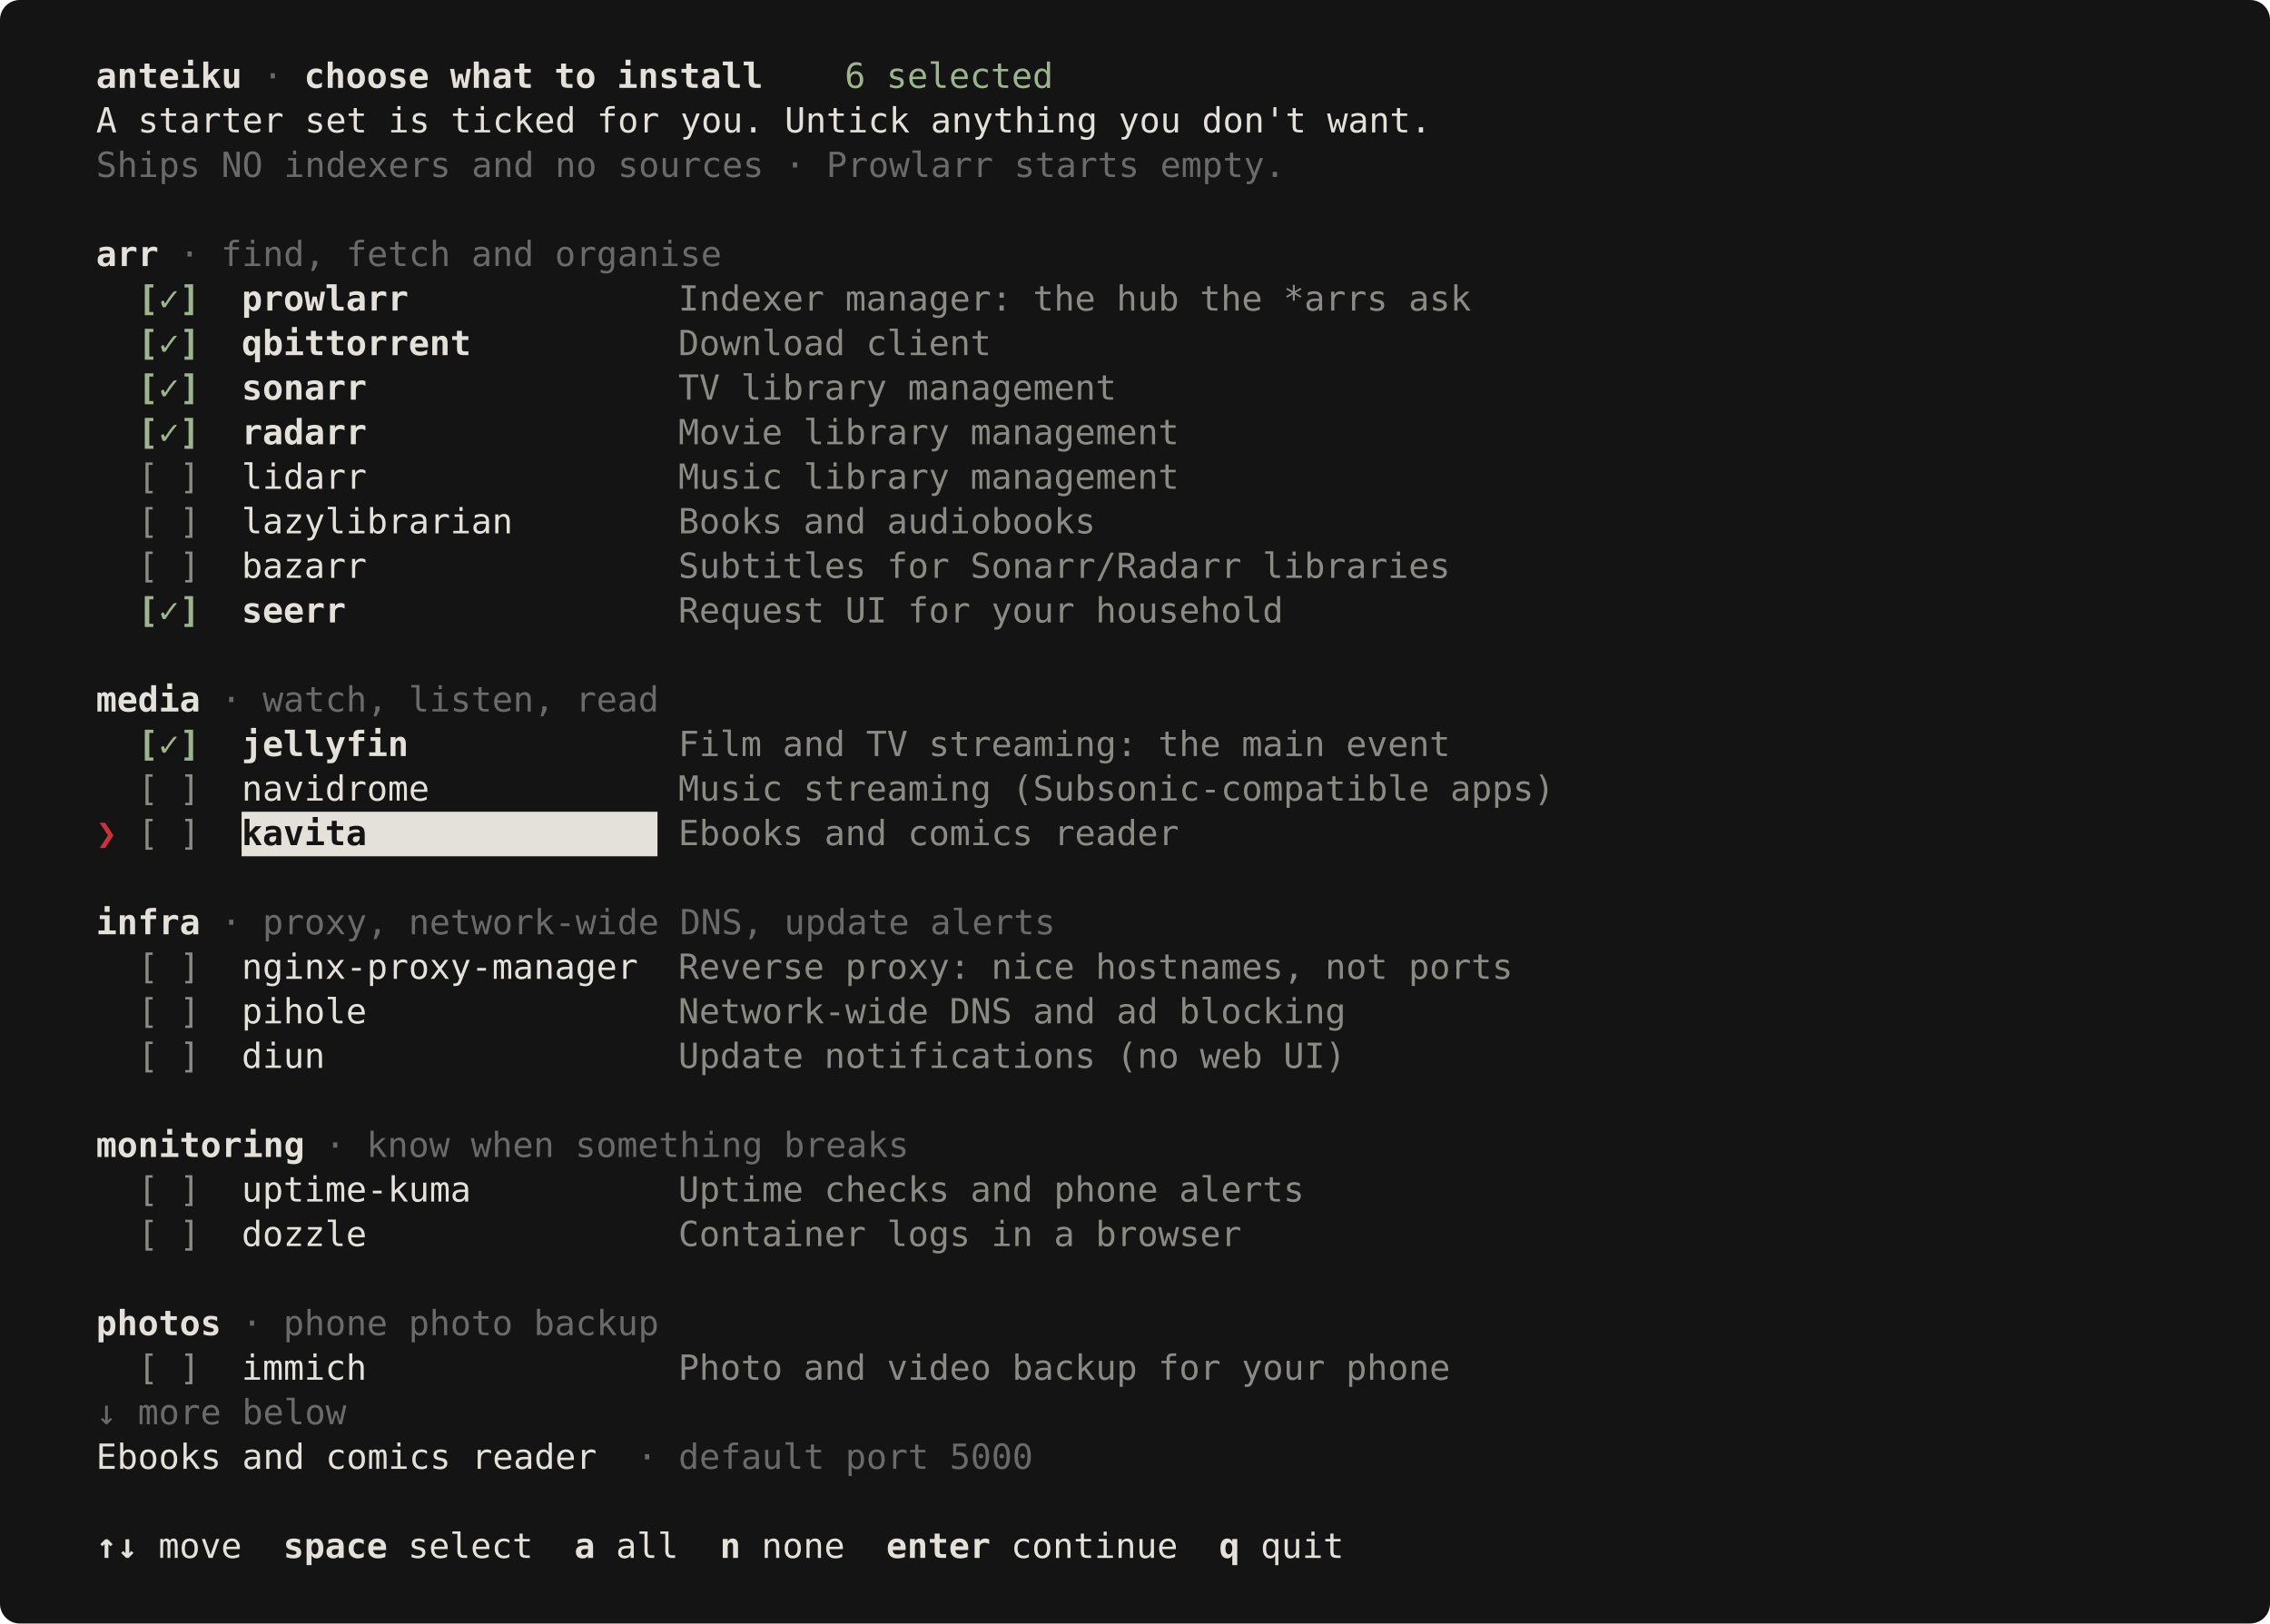
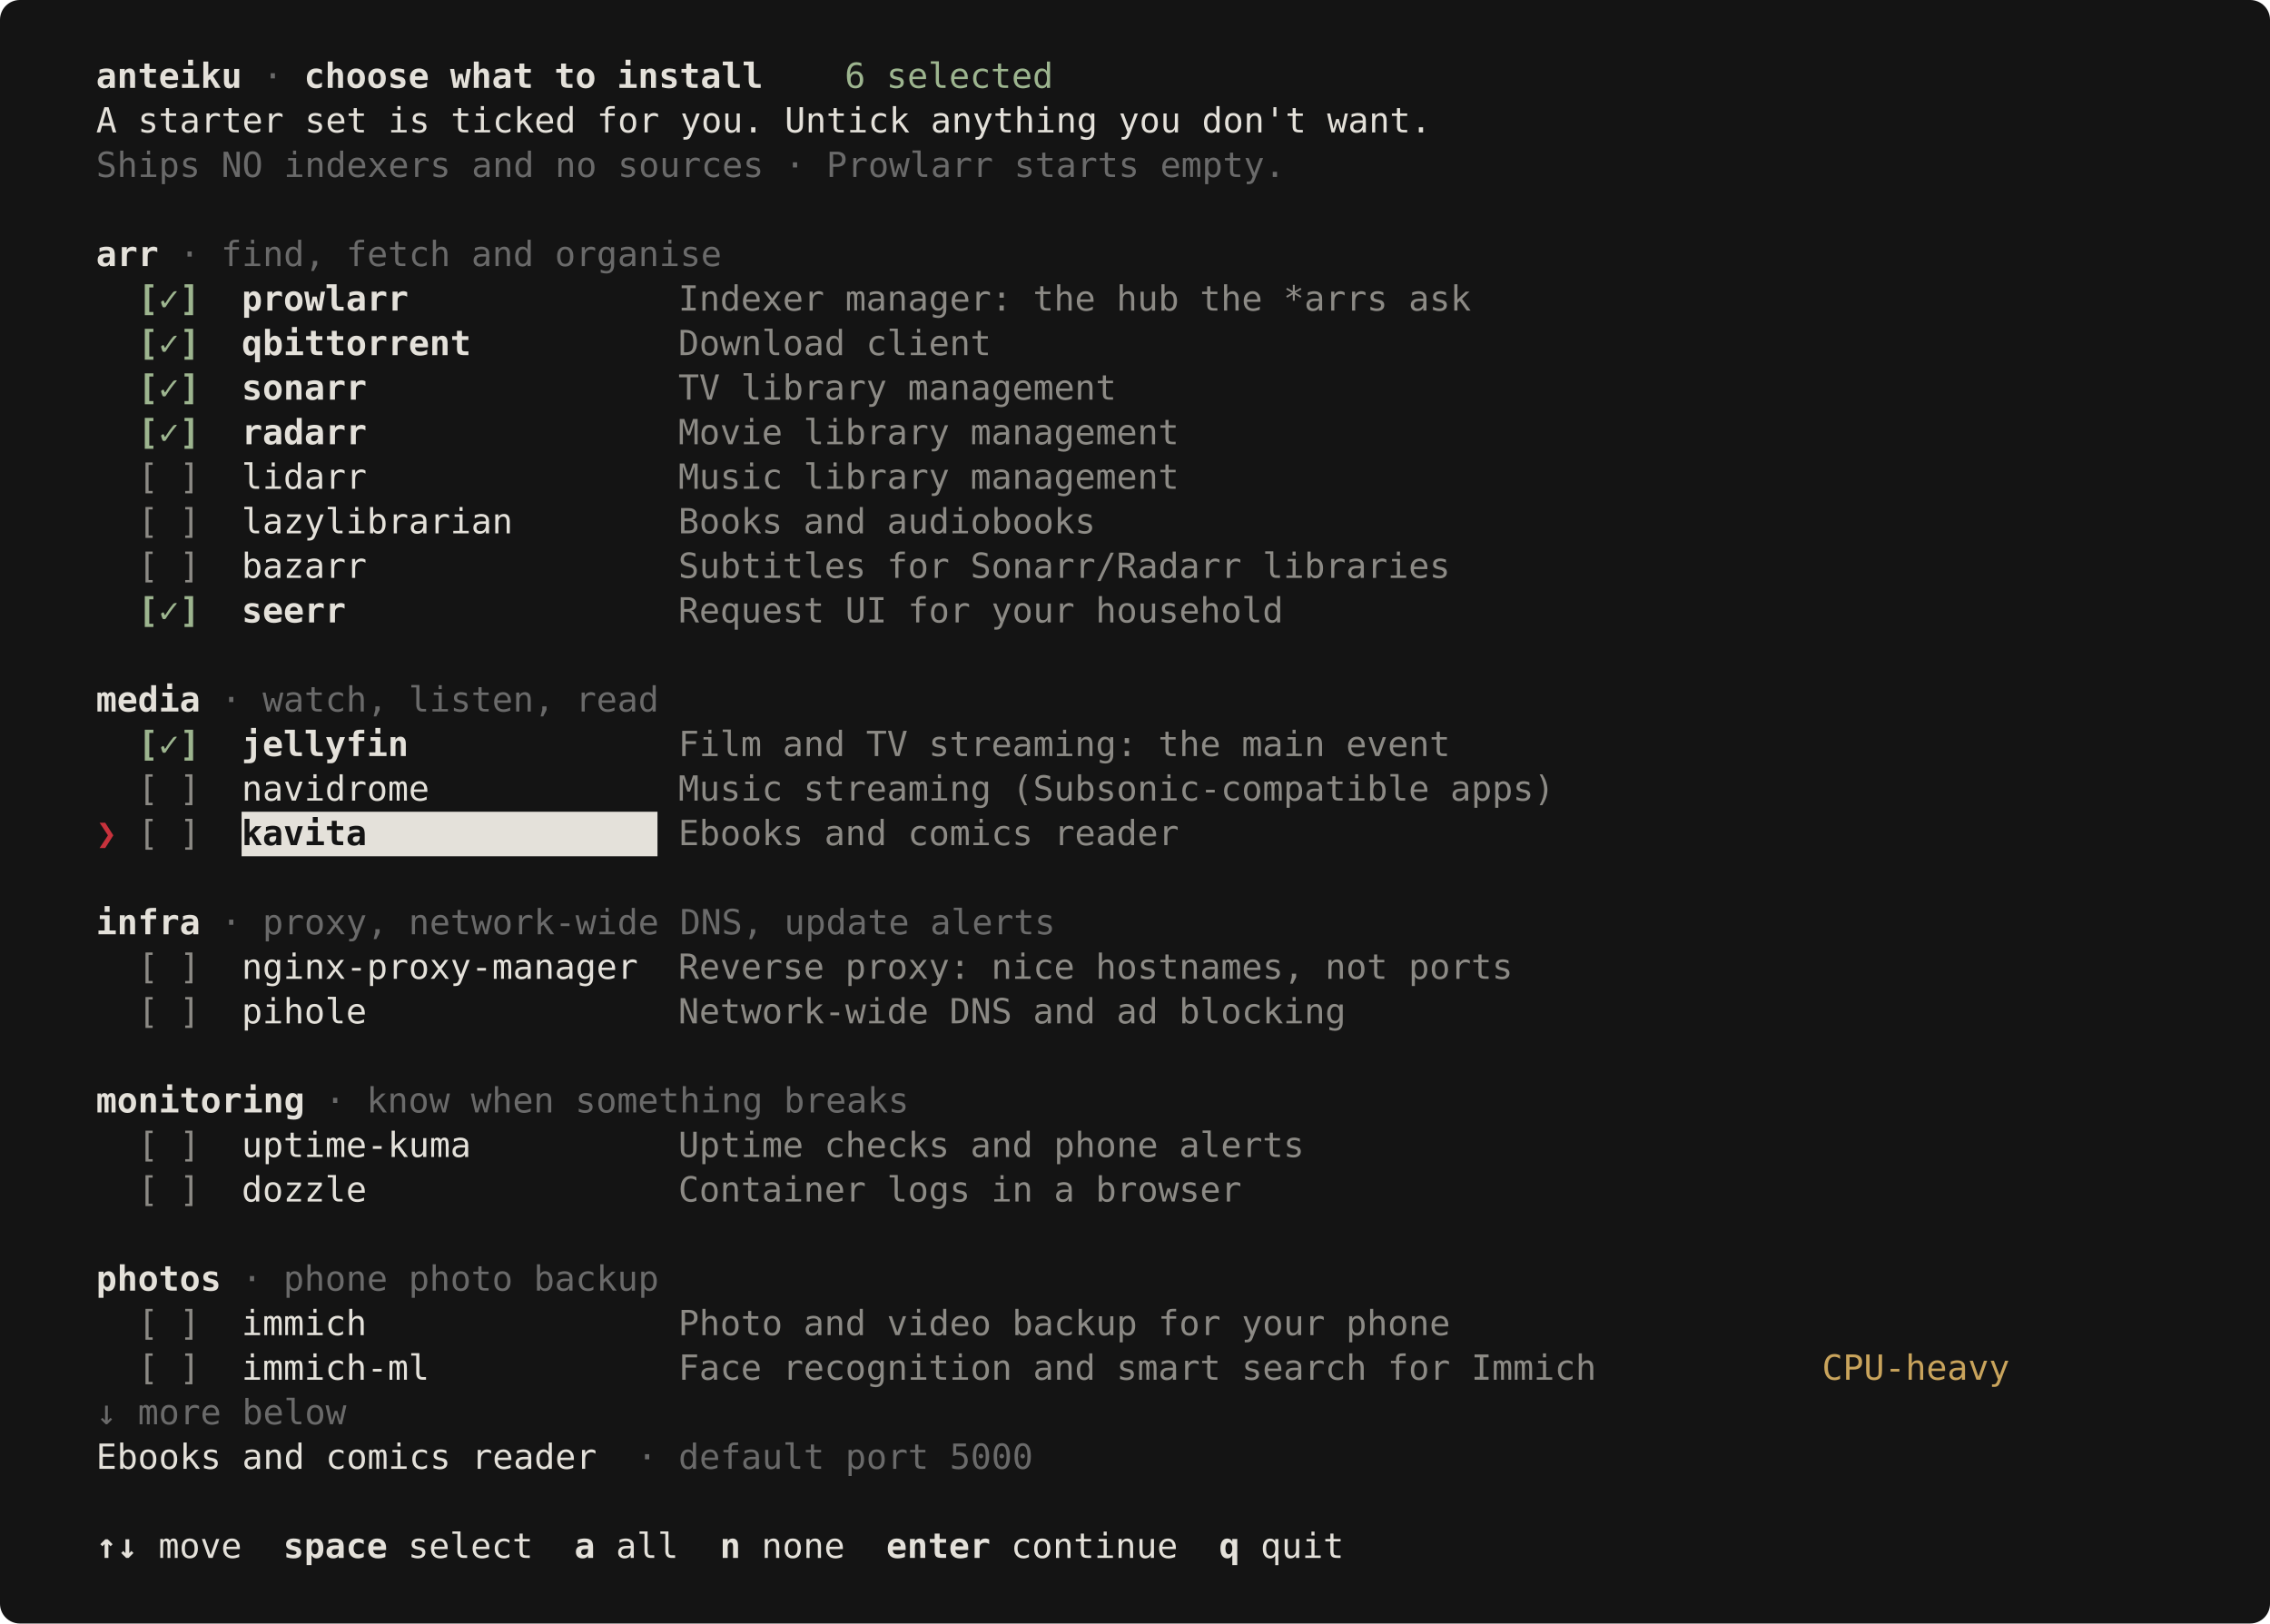
<svg xmlns="http://www.w3.org/2000/svg" width="917" height="656" viewBox="0 0 917 656" font-family="'JetBrains Mono', ui-monospace, 'SF Mono', Menlo, Consolas, monospace" font-size="14">
  <rect width="917" height="656" rx="8" fill="#141414" />
  <text x="38.8" y="35.5" fill="#e4e1da" font-weight="700" textLength="58.8" lengthAdjust="spacingAndGlyphs" xml:space="preserve">anteiku</text>
  <text x="106.0" y="35.5" fill="#6a6a6a" textLength="8.4" lengthAdjust="spacingAndGlyphs" xml:space="preserve">·</text>
  <text x="122.8" y="35.5" fill="#e4e1da" font-weight="700" textLength="184.8" lengthAdjust="spacingAndGlyphs" xml:space="preserve">choose what to install</text>
  <text x="341.2" y="35.5" fill="#9db58f" textLength="84.0" lengthAdjust="spacingAndGlyphs" xml:space="preserve">6 selected</text>
  <text x="38.8" y="53.5" fill="#e4e1da" textLength="537.6" lengthAdjust="spacingAndGlyphs" xml:space="preserve">A starter set is ticked for you. Untick anything you don't want.</text>
  <text x="38.8" y="71.5" fill="#6a6a6a" textLength="478.8" lengthAdjust="spacingAndGlyphs" xml:space="preserve">Ships NO indexers and no sources · Prowlarr starts empty.</text>
  <text x="38.8" y="107.5" fill="#e4e1da" font-weight="700" textLength="25.2" lengthAdjust="spacingAndGlyphs" xml:space="preserve">arr</text>
  <text x="72.4" y="107.5" fill="#6a6a6a" textLength="218.4" lengthAdjust="spacingAndGlyphs" xml:space="preserve">· find, fetch and organise</text>
  <text x="55.6" y="125.5" fill="#9db58f" font-weight="700" textLength="25.2" lengthAdjust="spacingAndGlyphs" xml:space="preserve">[✓]</text>
  <text x="97.6" y="125.5" fill="#e4e1da" font-weight="700" textLength="67.2" lengthAdjust="spacingAndGlyphs" xml:space="preserve">prowlarr</text>
  <text x="274.0" y="125.5" fill="#8c8a85" textLength="319.2" lengthAdjust="spacingAndGlyphs" xml:space="preserve">Indexer manager: the hub the *arrs ask</text>
  <text x="55.6" y="143.5" fill="#9db58f" font-weight="700" textLength="25.2" lengthAdjust="spacingAndGlyphs" xml:space="preserve">[✓]</text>
  <text x="97.6" y="143.5" fill="#e4e1da" font-weight="700" textLength="92.4" lengthAdjust="spacingAndGlyphs" xml:space="preserve">qbittorrent</text>
  <text x="274.0" y="143.5" fill="#8c8a85" textLength="126.0" lengthAdjust="spacingAndGlyphs" xml:space="preserve">Download client</text>
  <text x="55.6" y="161.5" fill="#9db58f" font-weight="700" textLength="25.2" lengthAdjust="spacingAndGlyphs" xml:space="preserve">[✓]</text>
  <text x="97.6" y="161.5" fill="#e4e1da" font-weight="700" textLength="50.4" lengthAdjust="spacingAndGlyphs" xml:space="preserve">sonarr</text>
  <text x="274.0" y="161.5" fill="#8c8a85" textLength="176.4" lengthAdjust="spacingAndGlyphs" xml:space="preserve">TV library management</text>
  <text x="55.6" y="179.5" fill="#9db58f" font-weight="700" textLength="25.2" lengthAdjust="spacingAndGlyphs" xml:space="preserve">[✓]</text>
  <text x="97.6" y="179.5" fill="#e4e1da" font-weight="700" textLength="50.4" lengthAdjust="spacingAndGlyphs" xml:space="preserve">radarr</text>
  <text x="274.0" y="179.5" fill="#8c8a85" textLength="201.6" lengthAdjust="spacingAndGlyphs" xml:space="preserve">Movie library management</text>
  <text x="55.6" y="197.5" fill="#8c8a85" textLength="25.2" lengthAdjust="spacingAndGlyphs" xml:space="preserve">[ ]</text>
  <text x="97.6" y="197.5" fill="#e4e1da" textLength="50.4" lengthAdjust="spacingAndGlyphs" xml:space="preserve">lidarr</text>
  <text x="274.0" y="197.5" fill="#8c8a85" textLength="201.6" lengthAdjust="spacingAndGlyphs" xml:space="preserve">Music library management</text>
  <text x="55.6" y="215.5" fill="#8c8a85" textLength="25.2" lengthAdjust="spacingAndGlyphs" xml:space="preserve">[ ]</text>
  <text x="97.6" y="215.5" fill="#e4e1da" textLength="109.2" lengthAdjust="spacingAndGlyphs" xml:space="preserve">lazylibrarian</text>
  <text x="274.0" y="215.5" fill="#8c8a85" textLength="168.0" lengthAdjust="spacingAndGlyphs" xml:space="preserve">Books and audiobooks</text>
  <text x="55.6" y="233.5" fill="#8c8a85" textLength="25.2" lengthAdjust="spacingAndGlyphs" xml:space="preserve">[ ]</text>
  <text x="97.6" y="233.5" fill="#e4e1da" textLength="50.4" lengthAdjust="spacingAndGlyphs" xml:space="preserve">bazarr</text>
  <text x="274.0" y="233.5" fill="#8c8a85" textLength="310.8" lengthAdjust="spacingAndGlyphs" xml:space="preserve">Subtitles for Sonarr/Radarr libraries</text>
  <text x="55.6" y="251.5" fill="#9db58f" font-weight="700" textLength="25.2" lengthAdjust="spacingAndGlyphs" xml:space="preserve">[✓]</text>
  <text x="97.6" y="251.5" fill="#e4e1da" font-weight="700" textLength="42.0" lengthAdjust="spacingAndGlyphs" xml:space="preserve">seerr</text>
  <text x="274.0" y="251.5" fill="#8c8a85" textLength="243.6" lengthAdjust="spacingAndGlyphs" xml:space="preserve">Request UI for your household</text>
  <text x="38.8" y="287.5" fill="#e4e1da" font-weight="700" textLength="42.0" lengthAdjust="spacingAndGlyphs" xml:space="preserve">media</text>
  <text x="89.2" y="287.5" fill="#6a6a6a" textLength="176.4" lengthAdjust="spacingAndGlyphs" xml:space="preserve">· watch, listen, read</text>
  <text x="55.6" y="305.5" fill="#9db58f" font-weight="700" textLength="25.2" lengthAdjust="spacingAndGlyphs" xml:space="preserve">[✓]</text>
  <text x="97.6" y="305.5" fill="#e4e1da" font-weight="700" textLength="67.2" lengthAdjust="spacingAndGlyphs" xml:space="preserve">jellyfin</text>
  <text x="274.0" y="305.5" fill="#8c8a85" textLength="310.8" lengthAdjust="spacingAndGlyphs" xml:space="preserve">Film and TV streaming: the main event</text>
  <text x="55.6" y="323.5" fill="#8c8a85" textLength="25.2" lengthAdjust="spacingAndGlyphs" xml:space="preserve">[ ]</text>
  <text x="97.6" y="323.5" fill="#e4e1da" textLength="75.6" lengthAdjust="spacingAndGlyphs" xml:space="preserve">navidrome</text>
  <text x="274.0" y="323.5" fill="#8c8a85" textLength="352.8" lengthAdjust="spacingAndGlyphs" xml:space="preserve">Music streaming (Subsonic-compatible apps)</text>
  <text x="38.8" y="341.5" fill="#c8323c" font-weight="700" textLength="8.4" lengthAdjust="spacingAndGlyphs" xml:space="preserve">❯</text>
  <text x="55.6" y="341.5" fill="#8c8a85" textLength="25.2" lengthAdjust="spacingAndGlyphs" xml:space="preserve">[ ]</text>
  <rect x="97.6" y="328.0" width="168.0" height="18" fill="#e4e1da" />
  <text x="97.6" y="341.5" fill="#141414" font-weight="700" textLength="50.4" lengthAdjust="spacingAndGlyphs" xml:space="preserve">kavita</text>
  <text x="274.0" y="341.5" fill="#8c8a85" textLength="201.6" lengthAdjust="spacingAndGlyphs" xml:space="preserve">Ebooks and comics reader</text>
  <text x="38.8" y="377.5" fill="#e4e1da" font-weight="700" textLength="42.0" lengthAdjust="spacingAndGlyphs" xml:space="preserve">infra</text>
  <text x="89.2" y="377.5" fill="#6a6a6a" textLength="336.0" lengthAdjust="spacingAndGlyphs" xml:space="preserve">· proxy, network-wide DNS, update alerts</text>
  <text x="55.6" y="395.5" fill="#8c8a85" textLength="25.2" lengthAdjust="spacingAndGlyphs" xml:space="preserve">[ ]</text>
  <text x="97.6" y="395.5" fill="#e4e1da" textLength="159.6" lengthAdjust="spacingAndGlyphs" xml:space="preserve">nginx-proxy-manager</text>
  <text x="274.0" y="395.5" fill="#8c8a85" textLength="336.0" lengthAdjust="spacingAndGlyphs" xml:space="preserve">Reverse proxy: nice hostnames, not ports</text>
  <text x="55.6" y="413.5" fill="#8c8a85" textLength="25.2" lengthAdjust="spacingAndGlyphs" xml:space="preserve">[ ]</text>
  <text x="97.6" y="413.5" fill="#e4e1da" textLength="50.4" lengthAdjust="spacingAndGlyphs" xml:space="preserve">pihole</text>
  <text x="274.0" y="413.5" fill="#8c8a85" textLength="268.8" lengthAdjust="spacingAndGlyphs" xml:space="preserve">Network-wide DNS and ad blocking</text>
-   <text x="55.6" y="431.5" fill="#8c8a85" textLength="25.2" lengthAdjust="spacingAndGlyphs" xml:space="preserve">[ ]</text>
-   <text x="97.6" y="431.5" fill="#e4e1da" textLength="33.6" lengthAdjust="spacingAndGlyphs" xml:space="preserve">diun</text>
-   <text x="274.0" y="431.5" fill="#8c8a85" textLength="268.8" lengthAdjust="spacingAndGlyphs" xml:space="preserve">Update notifications (no web UI)</text>
-   <text x="38.8" y="467.5" fill="#e4e1da" font-weight="700" textLength="84.0" lengthAdjust="spacingAndGlyphs" xml:space="preserve">monitoring</text>
-   <text x="131.2" y="467.5" fill="#6a6a6a" textLength="235.2" lengthAdjust="spacingAndGlyphs" xml:space="preserve">· know when something breaks</text>
+   <text x="38.8" y="449.5" fill="#e4e1da" font-weight="700" textLength="84.0" lengthAdjust="spacingAndGlyphs" xml:space="preserve">monitoring</text>
+   <text x="131.2" y="449.5" fill="#6a6a6a" textLength="235.2" lengthAdjust="spacingAndGlyphs" xml:space="preserve">· know when something breaks</text>
+   <text x="55.6" y="467.5" fill="#8c8a85" textLength="25.2" lengthAdjust="spacingAndGlyphs" xml:space="preserve">[ ]</text>
+   <text x="97.6" y="467.5" fill="#e4e1da" textLength="92.4" lengthAdjust="spacingAndGlyphs" xml:space="preserve">uptime-kuma</text>
+   <text x="274.0" y="467.5" fill="#8c8a85" textLength="252.0" lengthAdjust="spacingAndGlyphs" xml:space="preserve">Uptime checks and phone alerts</text>
  <text x="55.6" y="485.5" fill="#8c8a85" textLength="25.2" lengthAdjust="spacingAndGlyphs" xml:space="preserve">[ ]</text>
-   <text x="97.6" y="485.5" fill="#e4e1da" textLength="92.4" lengthAdjust="spacingAndGlyphs" xml:space="preserve">uptime-kuma</text>
-   <text x="274.0" y="485.5" fill="#8c8a85" textLength="252.0" lengthAdjust="spacingAndGlyphs" xml:space="preserve">Uptime checks and phone alerts</text>
-   <text x="55.6" y="503.5" fill="#8c8a85" textLength="25.2" lengthAdjust="spacingAndGlyphs" xml:space="preserve">[ ]</text>
-   <text x="97.6" y="503.5" fill="#e4e1da" textLength="50.4" lengthAdjust="spacingAndGlyphs" xml:space="preserve">dozzle</text>
-   <text x="274.0" y="503.5" fill="#8c8a85" textLength="226.8" lengthAdjust="spacingAndGlyphs" xml:space="preserve">Container logs in a browser</text>
-   <text x="38.8" y="539.5" fill="#e4e1da" font-weight="700" textLength="50.4" lengthAdjust="spacingAndGlyphs" xml:space="preserve">photos</text>
-   <text x="97.6" y="539.5" fill="#6a6a6a" textLength="168.0" lengthAdjust="spacingAndGlyphs" xml:space="preserve">· phone photo backup</text>
+   <text x="97.6" y="485.5" fill="#e4e1da" textLength="50.4" lengthAdjust="spacingAndGlyphs" xml:space="preserve">dozzle</text>
+   <text x="274.0" y="485.5" fill="#8c8a85" textLength="226.8" lengthAdjust="spacingAndGlyphs" xml:space="preserve">Container logs in a browser</text>
+   <text x="38.8" y="521.5" fill="#e4e1da" font-weight="700" textLength="50.4" lengthAdjust="spacingAndGlyphs" xml:space="preserve">photos</text>
+   <text x="97.6" y="521.5" fill="#6a6a6a" textLength="168.0" lengthAdjust="spacingAndGlyphs" xml:space="preserve">· phone photo backup</text>
+   <text x="55.6" y="539.5" fill="#8c8a85" textLength="25.2" lengthAdjust="spacingAndGlyphs" xml:space="preserve">[ ]</text>
+   <text x="97.6" y="539.5" fill="#e4e1da" textLength="50.4" lengthAdjust="spacingAndGlyphs" xml:space="preserve">immich</text>
+   <text x="274.0" y="539.5" fill="#8c8a85" textLength="310.8" lengthAdjust="spacingAndGlyphs" xml:space="preserve">Photo and video backup for your phone</text>
  <text x="55.6" y="557.5" fill="#8c8a85" textLength="25.2" lengthAdjust="spacingAndGlyphs" xml:space="preserve">[ ]</text>
-   <text x="97.6" y="557.5" fill="#e4e1da" textLength="50.4" lengthAdjust="spacingAndGlyphs" xml:space="preserve">immich</text>
-   <text x="274.0" y="557.5" fill="#8c8a85" textLength="310.8" lengthAdjust="spacingAndGlyphs" xml:space="preserve">Photo and video backup for your phone</text>
+   <text x="97.6" y="557.5" fill="#e4e1da" textLength="75.6" lengthAdjust="spacingAndGlyphs" xml:space="preserve">immich-ml</text>
+   <text x="274.0" y="557.5" fill="#8c8a85" textLength="369.6" lengthAdjust="spacingAndGlyphs" xml:space="preserve">Face recognition and smart search for Immich</text>
+   <text x="736.0" y="557.5" fill="#c9a45c" textLength="75.6" lengthAdjust="spacingAndGlyphs" xml:space="preserve">CPU-heavy</text>
  <text x="38.8" y="575.5" fill="#6a6a6a" textLength="100.8" lengthAdjust="spacingAndGlyphs" xml:space="preserve">↓ more below</text>
  <text x="38.8" y="593.5" fill="#e4e1da" textLength="201.6" lengthAdjust="spacingAndGlyphs" xml:space="preserve">Ebooks and comics reader</text>
  <text x="257.2" y="593.5" fill="#6a6a6a" textLength="159.6" lengthAdjust="spacingAndGlyphs" xml:space="preserve">· default port 5000</text>
  <text x="38.8" y="629.5" fill="#e4e1da" font-weight="700" textLength="16.8" lengthAdjust="spacingAndGlyphs" xml:space="preserve">↑↓</text>
  <text x="64.0" y="629.5" fill="#e4e1da" textLength="33.6" lengthAdjust="spacingAndGlyphs" xml:space="preserve">move</text>
  <text x="114.4" y="629.5" fill="#e4e1da" font-weight="700" textLength="42.0" lengthAdjust="spacingAndGlyphs" xml:space="preserve">space</text>
  <text x="164.8" y="629.5" fill="#e4e1da" textLength="50.4" lengthAdjust="spacingAndGlyphs" xml:space="preserve">select</text>
  <text x="232.0" y="629.5" fill="#e4e1da" font-weight="700" textLength="8.4" lengthAdjust="spacingAndGlyphs" xml:space="preserve">a</text>
  <text x="248.8" y="629.5" fill="#e4e1da" textLength="25.2" lengthAdjust="spacingAndGlyphs" xml:space="preserve">all</text>
  <text x="290.8" y="629.5" fill="#e4e1da" font-weight="700" textLength="8.4" lengthAdjust="spacingAndGlyphs" xml:space="preserve">n</text>
  <text x="307.6" y="629.5" fill="#e4e1da" textLength="33.6" lengthAdjust="spacingAndGlyphs" xml:space="preserve">none</text>
  <text x="358.0" y="629.5" fill="#e4e1da" font-weight="700" textLength="42.0" lengthAdjust="spacingAndGlyphs" xml:space="preserve">enter</text>
  <text x="408.4" y="629.5" fill="#e4e1da" textLength="67.2" lengthAdjust="spacingAndGlyphs" xml:space="preserve">continue</text>
  <text x="492.4" y="629.5" fill="#e4e1da" font-weight="700" textLength="8.4" lengthAdjust="spacingAndGlyphs" xml:space="preserve">q</text>
  <text x="509.2" y="629.5" fill="#e4e1da" textLength="33.6" lengthAdjust="spacingAndGlyphs" xml:space="preserve">quit</text>
</svg>
